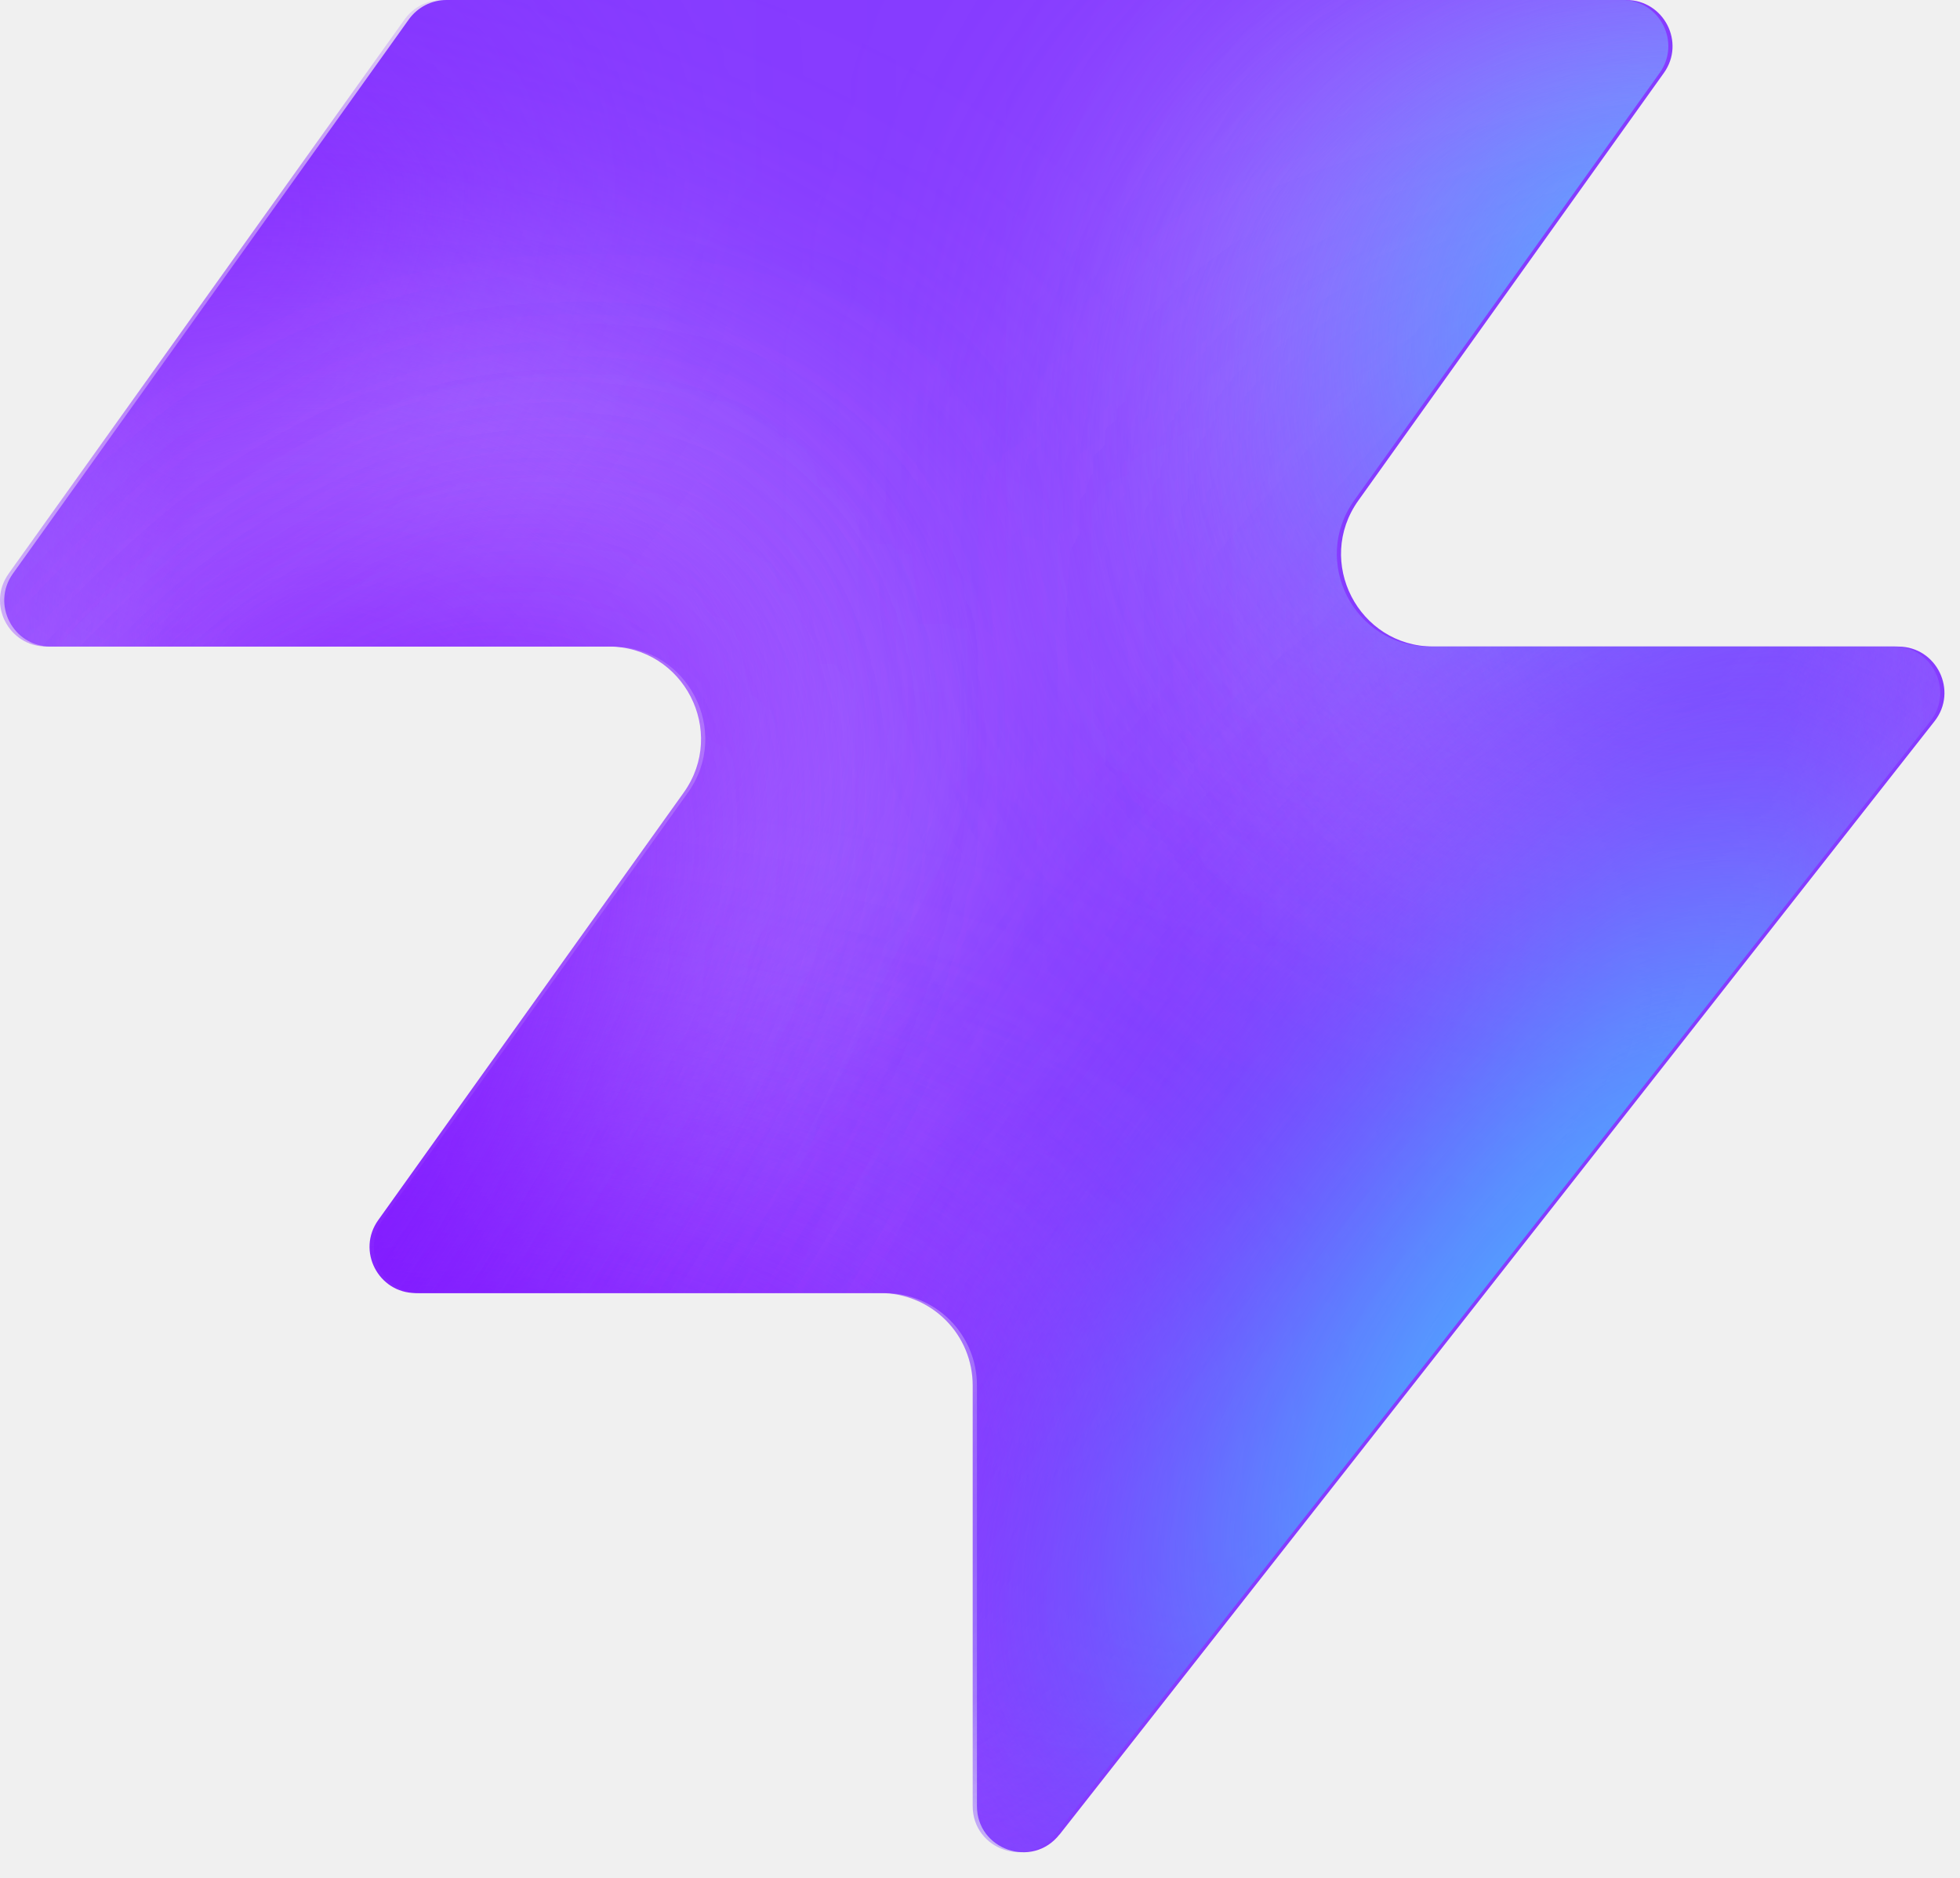
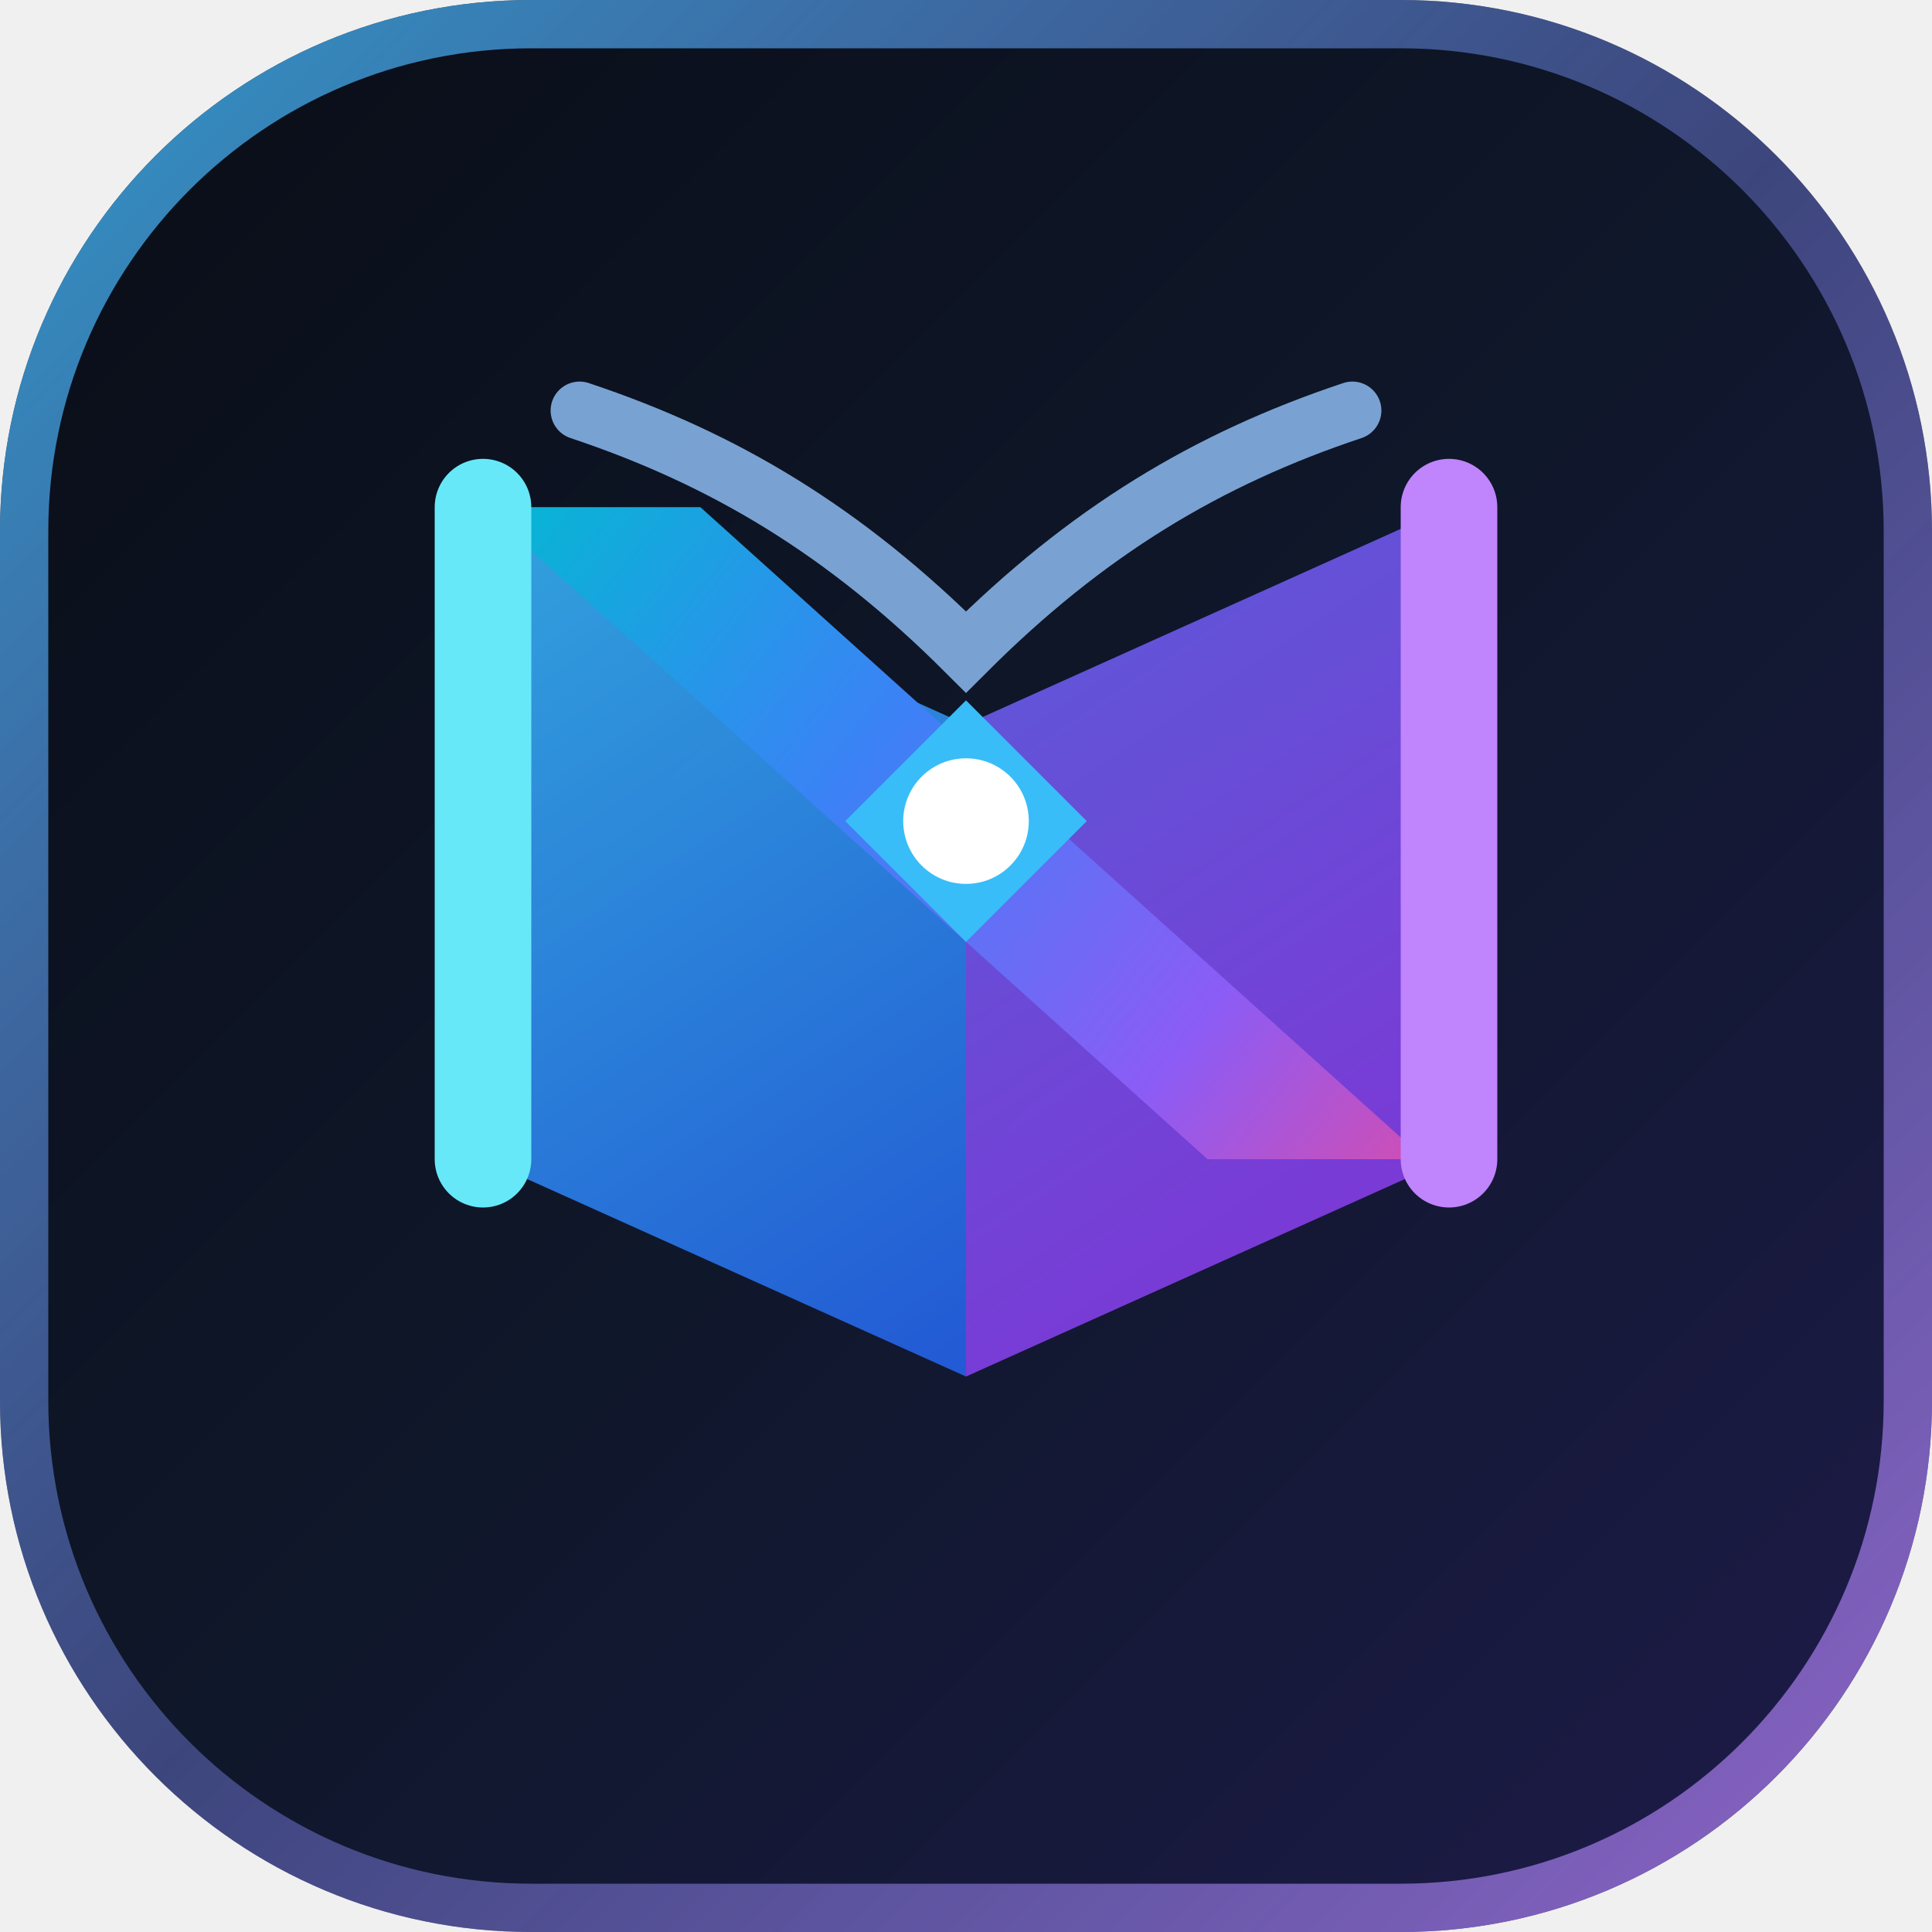
- <svg xmlns="http://www.w3.org/2000/svg" width="48" height="46" fill="none" viewBox="0 0 48 46">
-   <path fill="#863bff" d="M25.946 44.938c-.664.845-2.021.375-2.021-.698V33.937a2.26 2.26 0 0 0-2.262-2.262H10.287c-.92 0-1.456-1.04-.92-1.788l7.48-10.471c1.07-1.497 0-3.578-1.842-3.578H1.237c-.92 0-1.456-1.04-.92-1.788L10.013.474c.214-.297.556-.474.92-.474h28.894c.92 0 1.456 1.04.92 1.788l-7.48 10.471c-1.07 1.498 0 3.579 1.842 3.579h11.377c.943 0 1.473 1.088.89 1.83L25.947 44.94z" style="fill:#863bff;fill:color(display-p3 .525 .23 1);fill-opacity:1" />
-   <mask id="a" width="48" height="46" x="0" y="0" maskUnits="userSpaceOnUse" style="mask-type:alpha">
-     <path fill="#000" d="M25.842 44.938c-.664.844-2.021.375-2.021-.698V33.937a2.26 2.26 0 0 0-2.262-2.262H10.183c-.92 0-1.456-1.04-.92-1.788l7.48-10.471c1.07-1.498 0-3.579-1.842-3.579H1.133c-.92 0-1.456-1.04-.92-1.787L9.91.473c.214-.297.556-.474.92-.474h28.894c.92 0 1.456 1.04.92 1.788l-7.48 10.471c-1.07 1.498 0 3.578 1.842 3.578h11.377c.943 0 1.473 1.088.89 1.832L25.843 44.94z" style="fill:#000;fill-opacity:1" />
-   </mask>
-   <g mask="url(#a)">
-     <g filter="url(#b)">
-       <ellipse cx="5.508" cy="14.704" fill="#ede6ff" rx="5.508" ry="14.704" style="fill:#ede6ff;fill:color(display-p3 .927 .903 1);fill-opacity:1" transform="matrix(.00324 1 1 -.00324 -4.47 31.516)" />
-     </g>
-     <g filter="url(#c)">
-       <ellipse cx="10.399" cy="29.851" fill="#ede6ff" rx="10.399" ry="29.851" style="fill:#ede6ff;fill:color(display-p3 .927 .903 1);fill-opacity:1" transform="matrix(.00324 1 1 -.00324 -39.328 7.883)" />
-     </g>
-     <g filter="url(#d)">
-       <ellipse cx="5.508" cy="30.487" fill="#7e14ff" rx="5.508" ry="30.487" style="fill:#7e14ff;fill:color(display-p3 .492 .077 1);fill-opacity:1" transform="rotate(89.814 -25.913 -14.639)scale(1 -1)" />
-     </g>
-     <g filter="url(#e)">
-       <ellipse cx="5.508" cy="30.599" fill="#7e14ff" rx="5.508" ry="30.599" style="fill:#7e14ff;fill:color(display-p3 .492 .077 1);fill-opacity:1" transform="rotate(89.814 -32.644 -3.334)scale(1 -1)" />
-     </g>
-     <g filter="url(#f)">
-       <ellipse cx="5.508" cy="30.599" fill="#7e14ff" rx="5.508" ry="30.599" style="fill:#7e14ff;fill:color(display-p3 .492 .077 1);fill-opacity:1" transform="matrix(.00324 1 1 -.00324 -34.34 30.47)" />
-     </g>
-     <g filter="url(#g)">
-       <ellipse cx="14.072" cy="22.078" fill="#ede6ff" rx="14.072" ry="22.078" style="fill:#ede6ff;fill:color(display-p3 .927 .903 1);fill-opacity:1" transform="rotate(93.35 24.506 48.493)scale(-1 1)" />
-     </g>
-     <g filter="url(#h)">
-       <ellipse cx="3.47" cy="21.501" fill="#7e14ff" rx="3.47" ry="21.501" style="fill:#7e14ff;fill:color(display-p3 .492 .077 1);fill-opacity:1" transform="rotate(89.009 28.708 47.59)scale(-1 1)" />
-     </g>
-     <g filter="url(#i)">
-       <ellipse cx="3.47" cy="21.501" fill="#7e14ff" rx="3.47" ry="21.501" style="fill:#7e14ff;fill:color(display-p3 .492 .077 1);fill-opacity:1" transform="rotate(89.009 28.708 47.59)scale(-1 1)" />
-     </g>
-     <g filter="url(#j)">
-       <ellipse cx=".387" cy="8.972" fill="#7e14ff" rx="4.407" ry="29.108" style="fill:#7e14ff;fill:color(display-p3 .492 .077 1);fill-opacity:1" transform="rotate(39.51 .387 8.972)" />
-     </g>
-     <g filter="url(#k)">
-       <ellipse cx="47.523" cy="-6.092" fill="#7e14ff" rx="4.407" ry="29.108" style="fill:#7e14ff;fill:color(display-p3 .492 .077 1);fill-opacity:1" transform="rotate(37.892 47.523 -6.092)" />
-     </g>
-     <g filter="url(#l)">
-       <ellipse cx="41.412" cy="6.333" fill="#47bfff" rx="5.971" ry="9.665" style="fill:#47bfff;fill:color(display-p3 .28 .748 1);fill-opacity:1" transform="rotate(37.892 41.412 6.333)" />
-     </g>
-     <g filter="url(#m)">
-       <ellipse cx="-1.879" cy="38.332" fill="#7e14ff" rx="4.407" ry="29.108" style="fill:#7e14ff;fill:color(display-p3 .492 .077 1);fill-opacity:1" transform="rotate(37.892 -1.88 38.332)" />
-     </g>
-     <g filter="url(#n)">
-       <ellipse cx="-1.879" cy="38.332" fill="#7e14ff" rx="4.407" ry="29.108" style="fill:#7e14ff;fill:color(display-p3 .492 .077 1);fill-opacity:1" transform="rotate(37.892 -1.88 38.332)" />
-     </g>
-     <g filter="url(#o)">
-       <ellipse cx="35.651" cy="29.907" fill="#7e14ff" rx="4.407" ry="29.108" style="fill:#7e14ff;fill:color(display-p3 .492 .077 1);fill-opacity:1" transform="rotate(37.892 35.651 29.907)" />
-     </g>
-     <g filter="url(#p)">
-       <ellipse cx="38.418" cy="32.4" fill="#47bfff" rx="5.971" ry="15.297" style="fill:#47bfff;fill:color(display-p3 .28 .748 1);fill-opacity:1" transform="rotate(37.892 38.418 32.4)" />
-     </g>
-   </g>
+ <svg xmlns="http://www.w3.org/2000/svg" width="64" height="64" viewBox="0 0 40 40" fill="none">
  <defs>
-     <filter id="b" width="60.045" height="41.654" x="-19.77" y="16.149" color-interpolation-filters="sRGB" filterUnits="userSpaceOnUse">
-       <feFlood flood-opacity="0" result="BackgroundImageFix" />
-       <feBlend in="SourceGraphic" in2="BackgroundImageFix" result="shape" />
-       <feGaussianBlur result="effect1_foregroundBlur_2002_17158" stdDeviation="7.659" />
-     </filter>
-     <filter id="c" width="90.34" height="51.437" x="-54.613" y="-7.533" color-interpolation-filters="sRGB" filterUnits="userSpaceOnUse">
-       <feFlood flood-opacity="0" result="BackgroundImageFix" />
-       <feBlend in="SourceGraphic" in2="BackgroundImageFix" result="shape" />
-       <feGaussianBlur result="effect1_foregroundBlur_2002_17158" stdDeviation="7.659" />
-     </filter>
-     <filter id="d" width="79.355" height="29.4" x="-49.64" y="2.03" color-interpolation-filters="sRGB" filterUnits="userSpaceOnUse">
-       <feFlood flood-opacity="0" result="BackgroundImageFix" />
-       <feBlend in="SourceGraphic" in2="BackgroundImageFix" result="shape" />
-       <feGaussianBlur result="effect1_foregroundBlur_2002_17158" stdDeviation="4.596" />
-     </filter>
-     <filter id="e" width="79.579" height="29.4" x="-45.045" y="20.029" color-interpolation-filters="sRGB" filterUnits="userSpaceOnUse">
-       <feFlood flood-opacity="0" result="BackgroundImageFix" />
-       <feBlend in="SourceGraphic" in2="BackgroundImageFix" result="shape" />
-       <feGaussianBlur result="effect1_foregroundBlur_2002_17158" stdDeviation="4.596" />
-     </filter>
-     <filter id="f" width="79.579" height="29.4" x="-43.513" y="21.178" color-interpolation-filters="sRGB" filterUnits="userSpaceOnUse">
-       <feFlood flood-opacity="0" result="BackgroundImageFix" />
-       <feBlend in="SourceGraphic" in2="BackgroundImageFix" result="shape" />
-       <feGaussianBlur result="effect1_foregroundBlur_2002_17158" stdDeviation="4.596" />
-     </filter>
-     <filter id="g" width="74.749" height="58.852" x="15.756" y="-17.901" color-interpolation-filters="sRGB" filterUnits="userSpaceOnUse">
-       <feFlood flood-opacity="0" result="BackgroundImageFix" />
-       <feBlend in="SourceGraphic" in2="BackgroundImageFix" result="shape" />
-       <feGaussianBlur result="effect1_foregroundBlur_2002_17158" stdDeviation="7.659" />
-     </filter>
-     <filter id="h" width="61.377" height="25.362" x="23.548" y="2.284" color-interpolation-filters="sRGB" filterUnits="userSpaceOnUse">
-       <feFlood flood-opacity="0" result="BackgroundImageFix" />
-       <feBlend in="SourceGraphic" in2="BackgroundImageFix" result="shape" />
-       <feGaussianBlur result="effect1_foregroundBlur_2002_17158" stdDeviation="4.596" />
-     </filter>
-     <filter id="i" width="61.377" height="25.362" x="23.548" y="2.284" color-interpolation-filters="sRGB" filterUnits="userSpaceOnUse">
-       <feFlood flood-opacity="0" result="BackgroundImageFix" />
-       <feBlend in="SourceGraphic" in2="BackgroundImageFix" result="shape" />
-       <feGaussianBlur result="effect1_foregroundBlur_2002_17158" stdDeviation="4.596" />
-     </filter>
-     <filter id="j" width="56.045" height="63.649" x="-27.636" y="-22.853" color-interpolation-filters="sRGB" filterUnits="userSpaceOnUse">
-       <feFlood flood-opacity="0" result="BackgroundImageFix" />
-       <feBlend in="SourceGraphic" in2="BackgroundImageFix" result="shape" />
-       <feGaussianBlur result="effect1_foregroundBlur_2002_17158" stdDeviation="4.596" />
-     </filter>
-     <filter id="k" width="54.814" height="64.646" x="20.116" y="-38.415" color-interpolation-filters="sRGB" filterUnits="userSpaceOnUse">
-       <feFlood flood-opacity="0" result="BackgroundImageFix" />
-       <feBlend in="SourceGraphic" in2="BackgroundImageFix" result="shape" />
-       <feGaussianBlur result="effect1_foregroundBlur_2002_17158" stdDeviation="4.596" />
-     </filter>
-     <filter id="l" width="33.541" height="35.313" x="24.641" y="-11.323" color-interpolation-filters="sRGB" filterUnits="userSpaceOnUse">
-       <feFlood flood-opacity="0" result="BackgroundImageFix" />
-       <feBlend in="SourceGraphic" in2="BackgroundImageFix" result="shape" />
-       <feGaussianBlur result="effect1_foregroundBlur_2002_17158" stdDeviation="4.596" />
-     </filter>
-     <filter id="m" width="54.814" height="64.646" x="-29.286" y="6.009" color-interpolation-filters="sRGB" filterUnits="userSpaceOnUse">
-       <feFlood flood-opacity="0" result="BackgroundImageFix" />
-       <feBlend in="SourceGraphic" in2="BackgroundImageFix" result="shape" />
-       <feGaussianBlur result="effect1_foregroundBlur_2002_17158" stdDeviation="4.596" />
-     </filter>
-     <filter id="n" width="54.814" height="64.646" x="-29.286" y="6.009" color-interpolation-filters="sRGB" filterUnits="userSpaceOnUse">
-       <feFlood flood-opacity="0" result="BackgroundImageFix" />
-       <feBlend in="SourceGraphic" in2="BackgroundImageFix" result="shape" />
-       <feGaussianBlur result="effect1_foregroundBlur_2002_17158" stdDeviation="4.596" />
-     </filter>
-     <filter id="o" width="54.814" height="64.646" x="8.244" y="-2.416" color-interpolation-filters="sRGB" filterUnits="userSpaceOnUse">
-       <feFlood flood-opacity="0" result="BackgroundImageFix" />
-       <feBlend in="SourceGraphic" in2="BackgroundImageFix" result="shape" />
-       <feGaussianBlur result="effect1_foregroundBlur_2002_17158" stdDeviation="4.596" />
-     </filter>
-     <filter id="p" width="39.409" height="43.623" x="18.713" y="10.588" color-interpolation-filters="sRGB" filterUnits="userSpaceOnUse">
-       <feFlood flood-opacity="0" result="BackgroundImageFix" />
-       <feBlend in="SourceGraphic" in2="BackgroundImageFix" result="shape" />
-       <feGaussianBlur result="effect1_foregroundBlur_2002_17158" stdDeviation="4.596" />
-     </filter>
+     <linearGradient id="ln-bg" x1="0" y1="0" x2="40" y2="40" gradientUnits="userSpaceOnUse">
+       <stop offset="0%" stop-color="#090d16" />
+       <stop offset="50%" stop-color="#0f172a" />
+       <stop offset="100%" stop-color="#1e1b4b" />
+     </linearGradient>
+     <linearGradient id="ln-rim" x1="0" y1="0" x2="40" y2="40" gradientUnits="userSpaceOnUse">
+       <stop offset="0%" stop-color="#38bdf8" stop-opacity="0.8" />
+       <stop offset="50%" stop-color="#818cf8" stop-opacity="0.4" />
+       <stop offset="100%" stop-color="#c084fc" stop-opacity="0.7" />
+     </linearGradient>
+     <linearGradient id="ln-left-leaf" x1="8" y1="10" x2="20" y2="28" gradientUnits="userSpaceOnUse">
+       <stop offset="0%" stop-color="#38bdf8" />
+       <stop offset="100%" stop-color="#2563eb" />
+     </linearGradient>
+     <linearGradient id="ln-right-leaf" x1="20" y1="10" x2="32" y2="28" gradientUnits="userSpaceOnUse">
+       <stop offset="0%" stop-color="#6366f1" />
+       <stop offset="100%" stop-color="#9333ea" />
+     </linearGradient>
+     <linearGradient id="ln-diagonal" x1="10" y1="11" x2="30" y2="27" gradientUnits="userSpaceOnUse">
+       <stop offset="0%" stop-color="#06b6d4" />
+       <stop offset="35%" stop-color="#3b82f6" />
+       <stop offset="70%" stop-color="#8b5cf6" />
+       <stop offset="100%" stop-color="#ec4899" />
+     </linearGradient>
  </defs>
+   <rect width="40" height="40" rx="11" fill="url(#ln-bg)" />
+   <rect x="0.5" y="0.5" width="39" height="39" rx="10.5" stroke="url(#ln-rim)" stroke-width="1" />
+   <path d="M 20 15 L 10 10.5 L 10 24 L 20 28.5 Z" fill="url(#ln-left-leaf)" fill-opacity="0.88" />
+   <path d="M 20 15 L 30 10.5 L 30 24 L 20 28.5 Z" fill="url(#ln-right-leaf)" fill-opacity="0.88" />
+   <path d="M 10 10.5 L 14.5 10.5 L 29.5 24 L 25 24 Z" fill="url(#ln-diagonal)" />
+   <line x1="10" y1="10.5" x2="10" y2="24" stroke="#67e8f9" stroke-width="2" stroke-linecap="round" />
+   <line x1="30" y1="10.5" x2="30" y2="24" stroke="#c084fc" stroke-width="2" stroke-linecap="round" />
+   <path d="M 12 8.5 C 15 9.5 17.5 11 20 13.5 C 22.5 11 25 9.5 28 8.5" stroke="#93c5fd" stroke-width="1.2" stroke-linecap="round" stroke-opacity="0.8" />
+   <polygon points="20,14.5 22.5,17 20,19.5 17.5,17" fill="#38bdf8" />
+   <circle cx="20" cy="17" r="1.3" fill="#ffffff" />
</svg>
